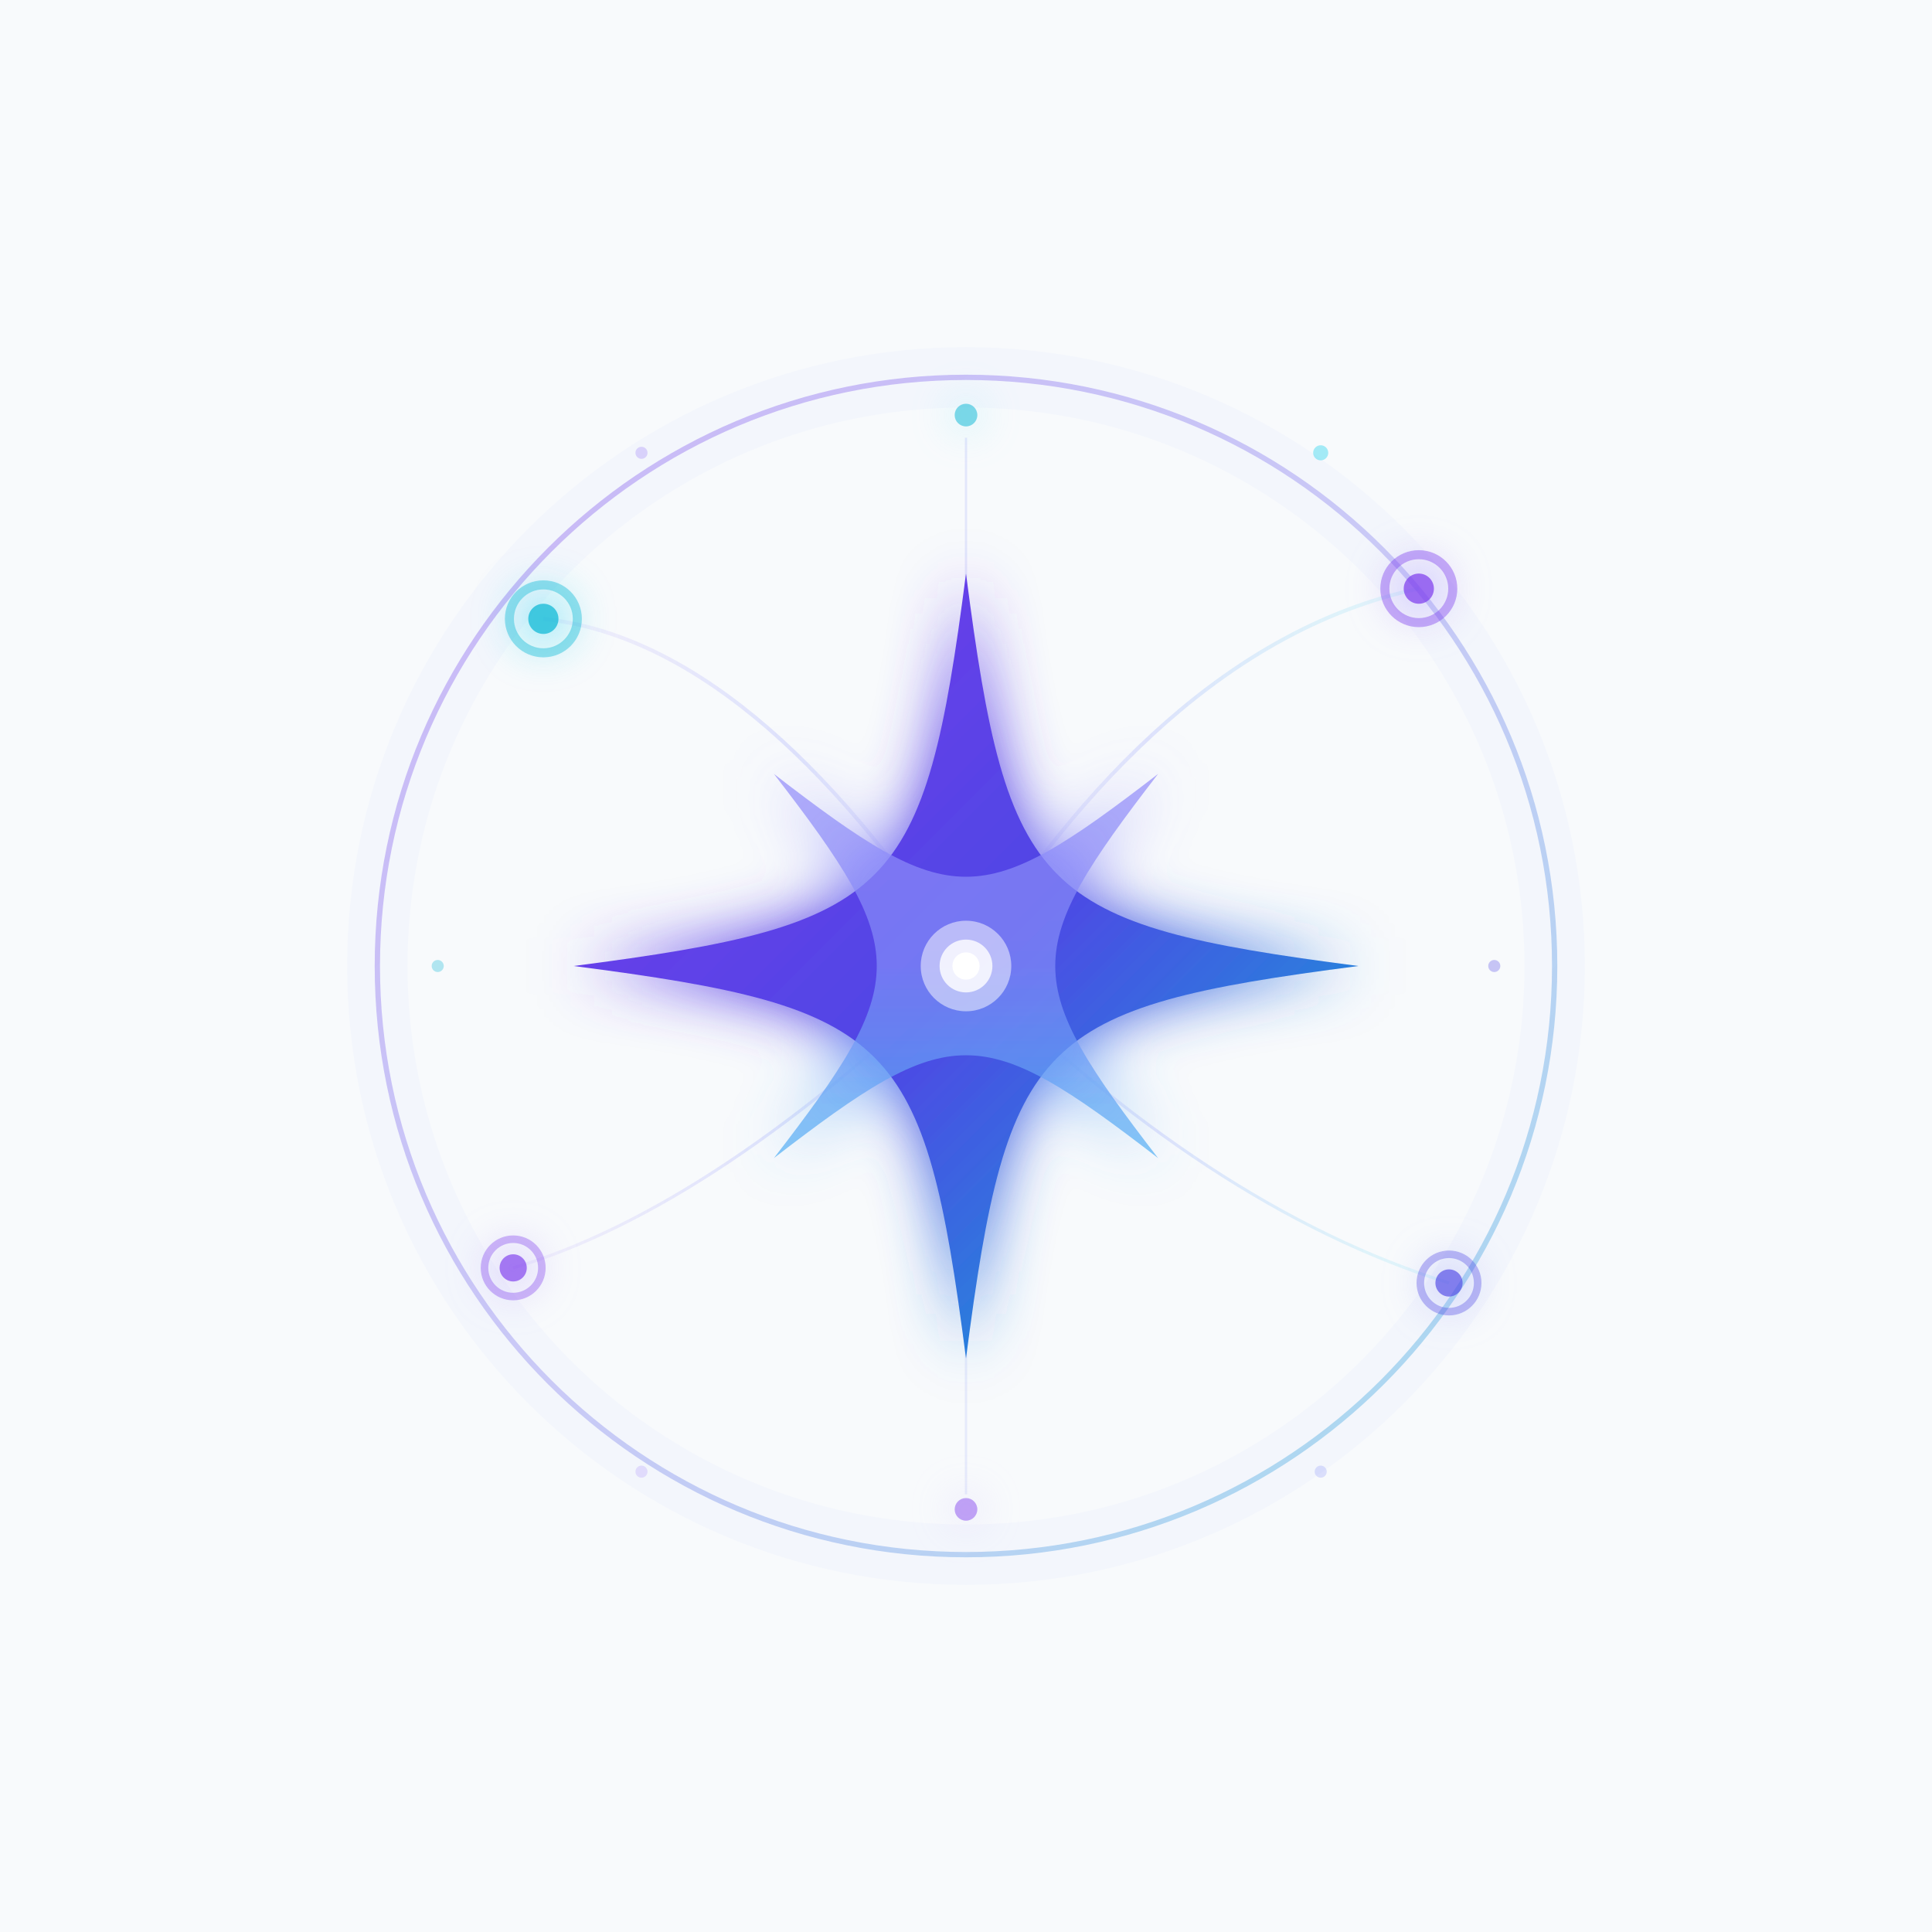
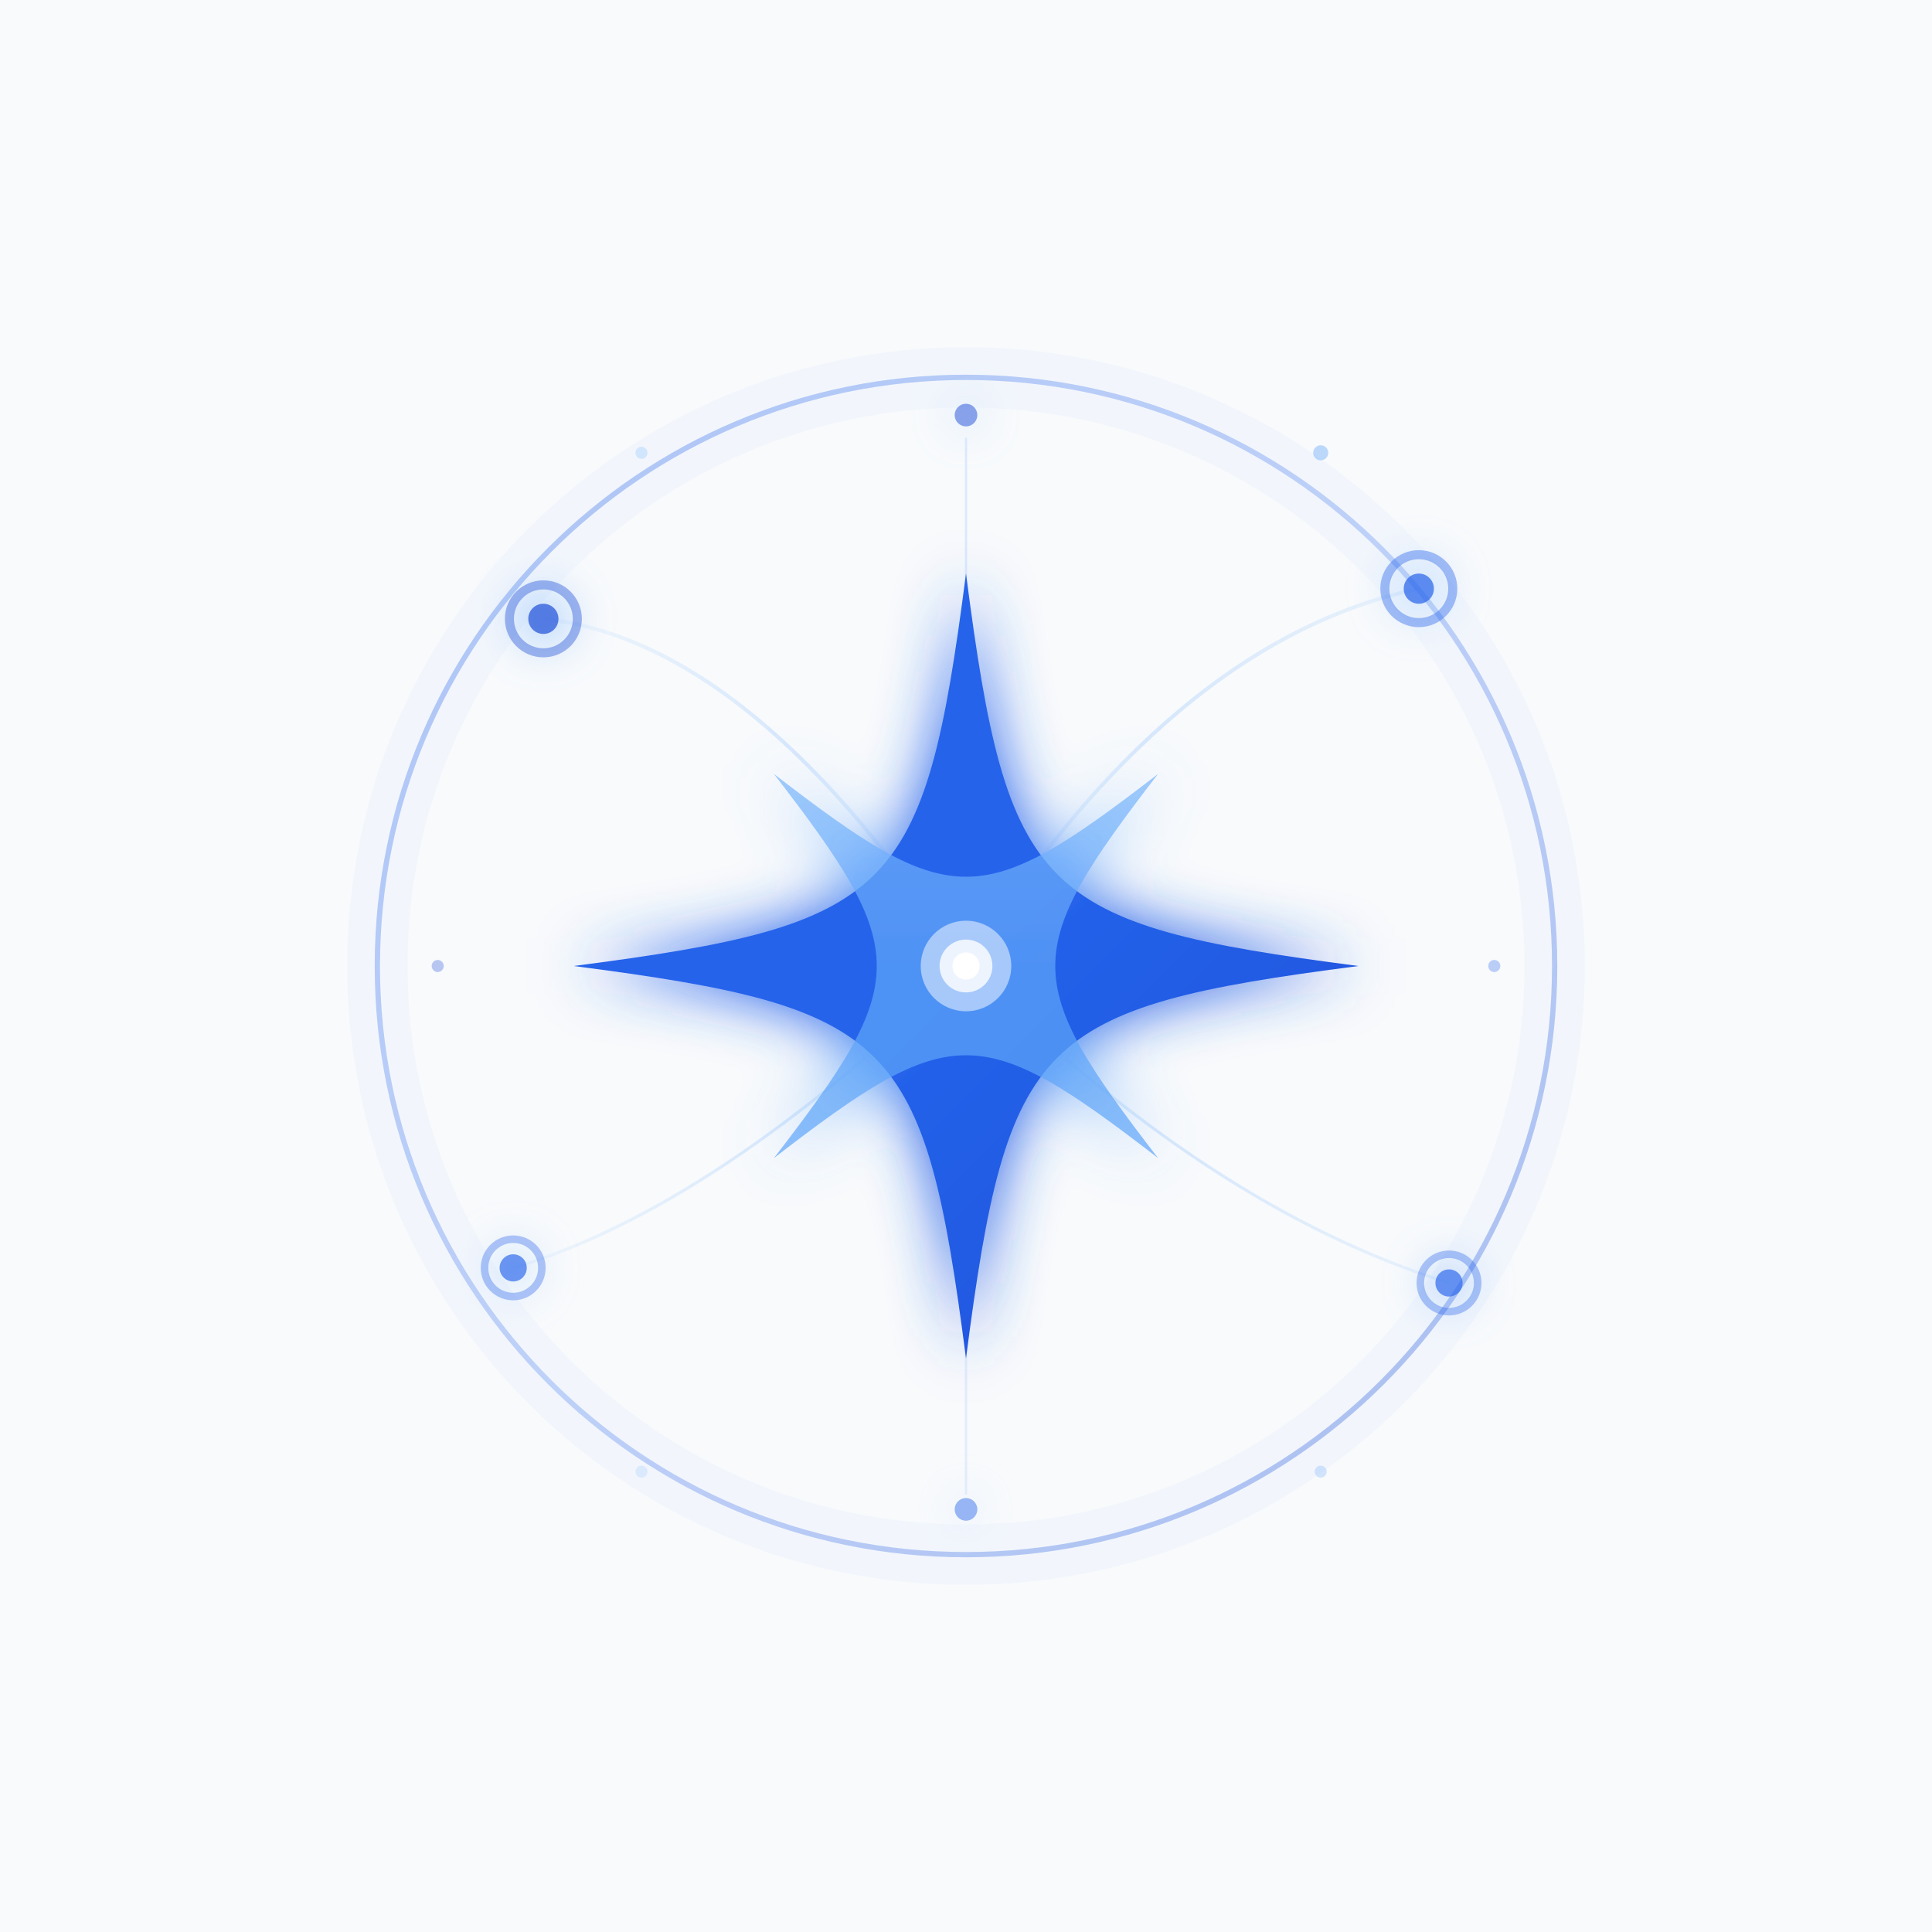
<svg xmlns="http://www.w3.org/2000/svg" viewBox="0 0 256 256" width="256" height="256">
  <defs>
    <linearGradient id="starGrad" x1="0%" y1="0%" x2="100%" y2="100%">
-       <stop offset="0%" stop-color="#7C3AED" />
-       <stop offset="50%" stop-color="#4F46E5" />
-       <stop offset="100%" stop-color="#06B6D4" />
+       <stop offset="0%" stop-color="#2563EB" />
+       <stop offset="50%" stop-color="#2563EB" />
+       <stop offset="100%" stop-color="#1D4ED8" />
    </linearGradient>
    <linearGradient id="starInner" x1="0%" y1="0%" x2="100%" y2="100%">
-       <stop offset="0%" stop-color="#A78BFA" />
-       <stop offset="50%" stop-color="#818CF8" />
-       <stop offset="100%" stop-color="#22D3EE" />
+       <stop offset="0%" stop-color="#93C5FD" />
+       <stop offset="50%" stop-color="#60A5FA" />
+       <stop offset="100%" stop-color="#60A5FA" />
    </linearGradient>
    <linearGradient id="ringGrad" x1="0%" y1="0%" x2="100%" y2="100%">
-       <stop offset="0%" stop-color="#7C3AED" stop-opacity="0.35" />
-       <stop offset="50%" stop-color="#4F46E5" stop-opacity="0.25" />
-       <stop offset="100%" stop-color="#06B6D4" stop-opacity="0.35" />
+       <stop offset="0%" stop-color="#2563EB" stop-opacity="0.35" />
+       <stop offset="50%" stop-color="#2563EB" stop-opacity="0.25" />
+       <stop offset="100%" stop-color="#1D4ED8" stop-opacity="0.35" />
    </linearGradient>
    <linearGradient id="lineGrad1" x1="0%" y1="0%" x2="100%" y2="0%">
-       <stop offset="0%" stop-color="#818CF8" stop-opacity="0" />
-       <stop offset="40%" stop-color="#818CF8" stop-opacity="0.22" />
-       <stop offset="100%" stop-color="#22D3EE" stop-opacity="0.1" />
+       <stop offset="0%" stop-color="#60A5FA" stop-opacity="0" />
+       <stop offset="40%" stop-color="#60A5FA" stop-opacity="0.22" />
+       <stop offset="100%" stop-color="#60A5FA" stop-opacity="0.1" />
    </linearGradient>
    <linearGradient id="lineGrad2" x1="0%" y1="0%" x2="100%" y2="0%">
-       <stop offset="0%" stop-color="#A78BFA" stop-opacity="0.1" />
-       <stop offset="60%" stop-color="#818CF8" stop-opacity="0.22" />
-       <stop offset="100%" stop-color="#818CF8" stop-opacity="0" />
+       <stop offset="0%" stop-color="#93C5FD" stop-opacity="0.1" />
+       <stop offset="60%" stop-color="#60A5FA" stop-opacity="0.22" />
+       <stop offset="100%" stop-color="#60A5FA" stop-opacity="0" />
    </linearGradient>
    <filter id="starGlow" x="-30%" y="-30%" width="160%" height="160%">
      <feGaussianBlur in="SourceGraphic" stdDeviation="4" result="blur" />
      <feMerge>
        <feMergeNode in="blur" />
        <feMergeNode in="SourceGraphic" />
      </feMerge>
    </filter>
    <filter id="nodeGlow" x="-100%" y="-100%" width="300%" height="300%">
      <feGaussianBlur in="SourceGraphic" stdDeviation="2.5" />
    </filter>
  </defs>
  <rect width="256" height="256" fill="#F8FAFC" />
-   <circle cx="128" cy="128" r="78" fill="none" stroke="#6366F1" stroke-width="8" stroke-opacity="0.03" />
+   <circle cx="128" cy="128" r="78" fill="none" stroke="#3B82F6" stroke-width="8" stroke-opacity="0.03" />
  <circle cx="128" cy="128" r="78" fill="none" stroke="url(#ringGrad)" stroke-width="0.7" />
  <path d="M128 128 Q 155 85, 188 78" fill="none" stroke="url(#lineGrad1)" stroke-width="0.5" />
  <path d="M128 128 Q 100 85, 72 82" fill="none" stroke="url(#lineGrad2)" stroke-width="0.5" />
  <path d="M128 128 Q 160 160, 192 170" fill="none" stroke="url(#lineGrad1)" stroke-width="0.4" />
  <path d="M128 128 Q 95 160, 68 168" fill="none" stroke="url(#lineGrad2)" stroke-width="0.4" />
-   <path d="M128 128 Q 128 90, 128 58" fill="none" stroke="#818CF8" stroke-width="0.3" stroke-opacity="0.18" />
-   <path d="M128 128 Q 128 165, 128 198" fill="none" stroke="#818CF8" stroke-width="0.3" stroke-opacity="0.15" />
+   <path d="M128 128 Q 128 90, 128 58" fill="none" stroke="#60A5FA" stroke-width="0.3" stroke-opacity="0.18" />
+   <path d="M128 128 Q 128 165, 128 198" fill="none" stroke="#60A5FA" stroke-width="0.3" stroke-opacity="0.15" />
  <g filter="url(#starGlow)" transform="translate(128,128)">
    <path d="M0 -52 C5.5 -9.5, 9.5 -5.5, 52 0 C9.5 5.5, 5.5 9.5, 0 52 C-5.5 9.5, -9.5 5.5, -52 0 C-9.5 -5.5, -5.5 -9.5, 0 -52 Z" fill="url(#starGrad)" />
    <path d="M0 -36 C3.8 -6.5, 6.5 -3.8, 36 0 C6.5 3.8, 3.8 6.5, 0 36 C-3.8 6.5, -6.5 3.8, -36 0 C-6.5 -3.8, -3.8 -6.5, 0 -36 Z" fill="url(#starInner)" opacity="0.7" transform="rotate(45)" />
  </g>
  <circle cx="128" cy="128" r="6" fill="white" opacity="0.5" />
  <circle cx="128" cy="128" r="3.5" fill="white" opacity="0.8" />
  <circle cx="128" cy="128" r="1.8" fill="white" />
-   <circle cx="188" cy="78" r="4.5" fill="#A78BFA" filter="url(#nodeGlow)" opacity="0.3" />
-   <circle cx="188" cy="78" r="4.5" fill="none" stroke="#7C3AED" stroke-width="1.2" stroke-opacity="0.4" />
-   <circle cx="188" cy="78" r="2" fill="#7C3AED" opacity="0.7" />
-   <circle cx="72" cy="82" r="4.5" fill="#22D3EE" filter="url(#nodeGlow)" opacity="0.3" />
-   <circle cx="72" cy="82" r="4.5" fill="none" stroke="#06B6D4" stroke-width="1.2" stroke-opacity="0.4" />
-   <circle cx="72" cy="82" r="2" fill="#06B6D4" opacity="0.7" />
-   <circle cx="192" cy="170" r="3.8" fill="#818CF8" filter="url(#nodeGlow)" opacity="0.25" />
-   <circle cx="192" cy="170" r="3.8" fill="none" stroke="#4F46E5" stroke-width="1" stroke-opacity="0.35" />
-   <circle cx="192" cy="170" r="1.8" fill="#4F46E5" opacity="0.65" />
-   <circle cx="68" cy="168" r="3.8" fill="#A78BFA" filter="url(#nodeGlow)" opacity="0.25" />
-   <circle cx="68" cy="168" r="3.8" fill="none" stroke="#7C3AED" stroke-width="1" stroke-opacity="0.35" />
-   <circle cx="68" cy="168" r="1.8" fill="#7C3AED" opacity="0.65" />
-   <circle cx="128" cy="55" r="2.5" fill="#67E8F9" filter="url(#nodeGlow)" opacity="0.2" />
-   <circle cx="128" cy="55" r="1.5" fill="#06B6D4" opacity="0.5" />
-   <circle cx="128" cy="200" r="2.5" fill="#C4B5FD" filter="url(#nodeGlow)" opacity="0.2" />
-   <circle cx="128" cy="200" r="1.5" fill="#7C3AED" opacity="0.45" />
-   <circle cx="175" cy="60" r="1" fill="#22D3EE" opacity="0.4" />
-   <circle cx="85" cy="60" r="0.8" fill="#A78BFA" opacity="0.35" />
-   <circle cx="198" cy="128" r="0.8" fill="#4F46E5" opacity="0.3" />
-   <circle cx="58" cy="128" r="0.8" fill="#06B6D4" opacity="0.3" />
-   <circle cx="175" cy="195" r="0.8" fill="#818CF8" opacity="0.25" />
-   <circle cx="85" cy="195" r="0.8" fill="#A78BFA" opacity="0.25" />
+   <circle cx="188" cy="78" r="4.5" fill="#93C5FD" filter="url(#nodeGlow)" opacity="0.3" />
+   <circle cx="188" cy="78" r="4.5" fill="none" stroke="#2563EB" stroke-width="1.2" stroke-opacity="0.4" />
+   <circle cx="188" cy="78" r="2" fill="#2563EB" opacity="0.7" />
+   <circle cx="72" cy="82" r="4.5" fill="#60A5FA" filter="url(#nodeGlow)" opacity="0.3" />
+   <circle cx="72" cy="82" r="4.5" fill="none" stroke="#1D4ED8" stroke-width="1.2" stroke-opacity="0.4" />
+   <circle cx="72" cy="82" r="2" fill="#1D4ED8" opacity="0.7" />
+   <circle cx="192" cy="170" r="3.8" fill="#60A5FA" filter="url(#nodeGlow)" opacity="0.25" />
+   <circle cx="192" cy="170" r="3.8" fill="none" stroke="#2563EB" stroke-width="1" stroke-opacity="0.35" />
+   <circle cx="192" cy="170" r="1.8" fill="#2563EB" opacity="0.65" />
+   <circle cx="68" cy="168" r="3.8" fill="#93C5FD" filter="url(#nodeGlow)" opacity="0.25" />
+   <circle cx="68" cy="168" r="3.8" fill="none" stroke="#2563EB" stroke-width="1" stroke-opacity="0.35" />
+   <circle cx="68" cy="168" r="1.8" fill="#2563EB" opacity="0.65" />
+   <circle cx="128" cy="55" r="2.5" fill="#93C5FD" filter="url(#nodeGlow)" opacity="0.2" />
+   <circle cx="128" cy="55" r="1.5" fill="#1D4ED8" opacity="0.5" />
+   <circle cx="128" cy="200" r="2.5" fill="#BFDBFE" filter="url(#nodeGlow)" opacity="0.2" />
+   <circle cx="128" cy="200" r="1.5" fill="#2563EB" opacity="0.45" />
+   <circle cx="175" cy="60" r="1" fill="#60A5FA" opacity="0.4" />
+   <circle cx="85" cy="60" r="0.8" fill="#93C5FD" opacity="0.35" />
+   <circle cx="198" cy="128" r="0.8" fill="#2563EB" opacity="0.3" />
+   <circle cx="58" cy="128" r="0.8" fill="#1D4ED8" opacity="0.3" />
+   <circle cx="175" cy="195" r="0.8" fill="#60A5FA" opacity="0.25" />
+   <circle cx="85" cy="195" r="0.8" fill="#93C5FD" opacity="0.25" />
</svg>
